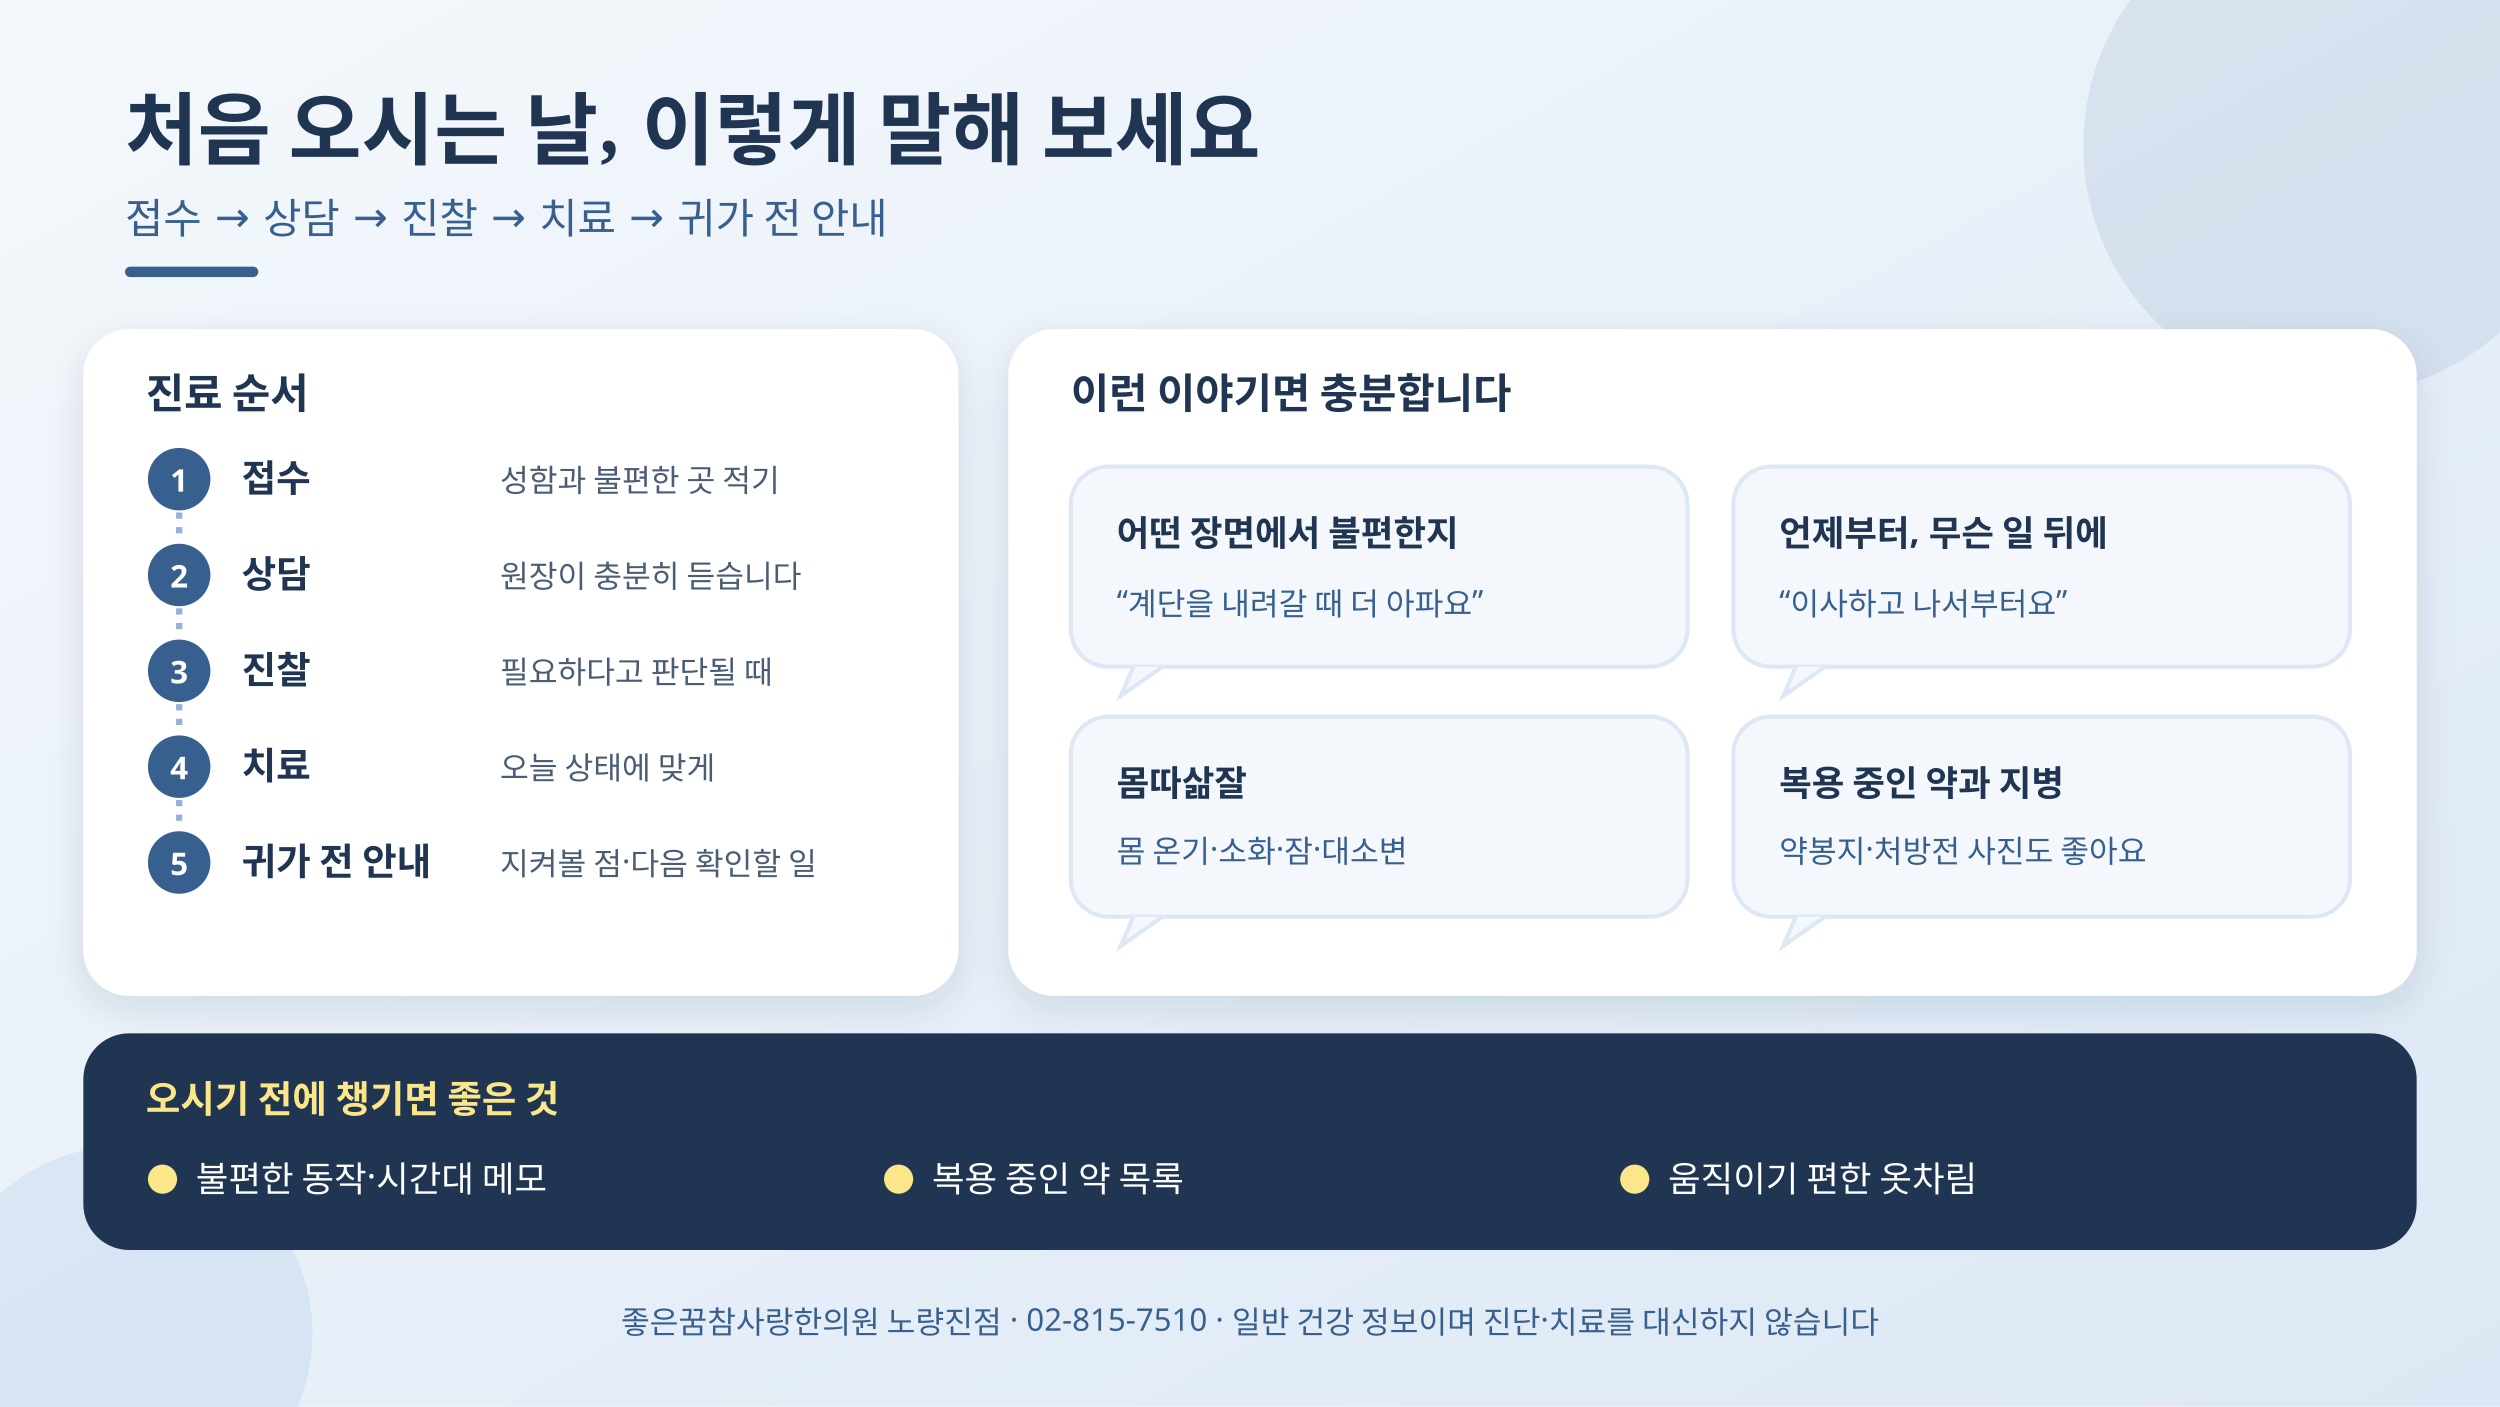
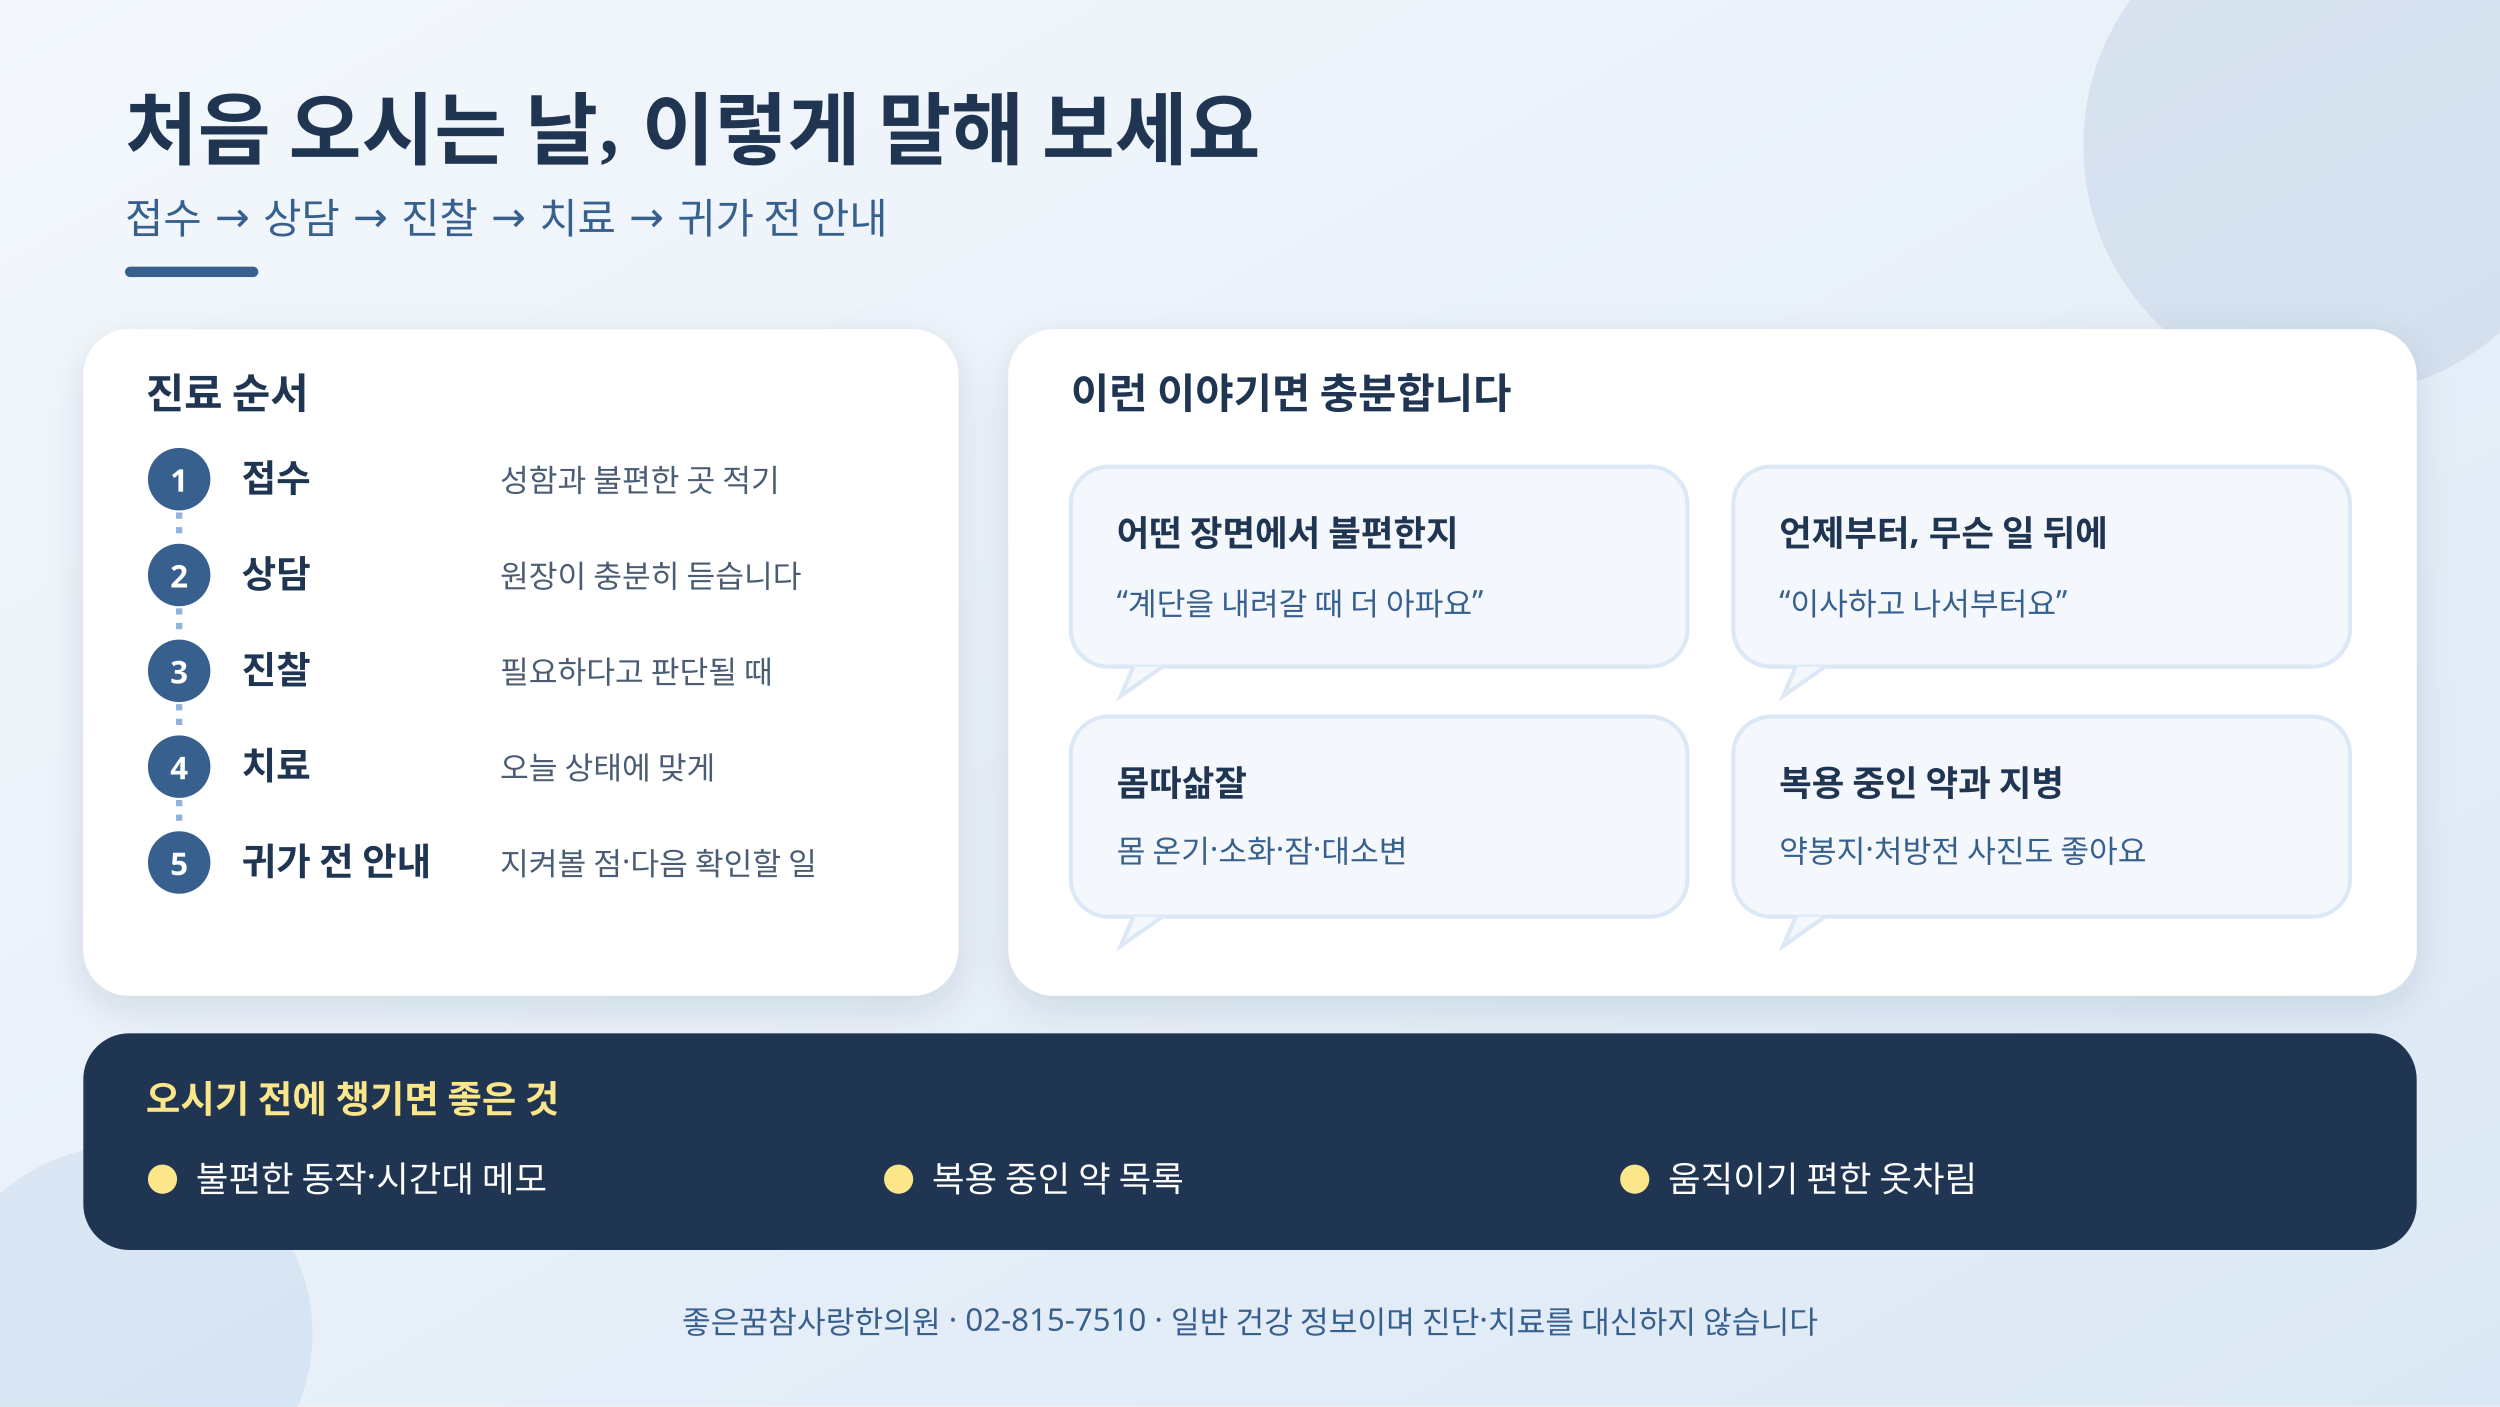
<svg xmlns="http://www.w3.org/2000/svg" viewBox="0 0 1200 675" width="1200" height="675">
  <defs>
    <linearGradient id="bg" x1="0" y1="0" x2="1" y2="1">
      <stop offset="0" stop-color="#F4F8FC" />
      <stop offset="1" stop-color="#DCE8F5" />
    </linearGradient>
    <filter id="sh" x="-10%" y="-10%" width="120%" height="130%">
      <feDropShadow dx="0" dy="6" stdDeviation="9" flood-color="#1F3552" flood-opacity="0.12" />
    </filter>
  </defs>
  <rect width="1200" height="675" fill="url(#bg)" />
  <circle cx="1120" cy="70" r="120" fill="#38608F" opacity="0.10" />
  <circle cx="60" cy="640" r="90" fill="#90B2DD" opacity="0.18" />
  <text x="60" y="76" font-family="'Nanum Myeongjo','Noto Serif KR','Malgun Gothic',serif" font-size="38" font-weight="800" fill="#1F3552">처음 오시는 날, 이렇게 말해 보세요</text>
  <text x="60" y="112" font-family="'Noto Sans KR','Malgun Gothic','Apple SD Gothic Neo',sans-serif" font-size="20" fill="#38608F">접수 → 상담 → 진찰 → 치료 → 귀가 전 안내</text>
  <rect x="60" y="128" width="64" height="5" rx="2.5" fill="#38608F" />
  <rect x="40" y="158" width="420" height="320" rx="22" fill="#fff" filter="url(#sh)" />
  <text x="70" y="196" font-family="'Noto Sans KR','Malgun Gothic','Apple SD Gothic Neo',sans-serif" font-size="20" font-weight="700" fill="#1F3552" text-anchor="start">
    <tspan x="70" dy="0">진료 순서</tspan>
  </text>
  <circle cx="86" cy="230" r="15" fill="#38608F" />
  <text x="86" y="236" font-family="'Noto Sans KR','Malgun Gothic','Apple SD Gothic Neo',sans-serif" font-size="15" font-weight="700" fill="#fff" text-anchor="middle">
    <tspan x="86" dy="0">1</tspan>
  </text>
  <path d="M86 246 v14" stroke="#90B2DD" stroke-width="3" stroke-dasharray="3 4" />
  <text x="116" y="236" font-family="'Noto Sans KR','Malgun Gothic','Apple SD Gothic Neo',sans-serif" font-size="18" font-weight="700" fill="#1F3552" text-anchor="start">
    <tspan x="116" dy="0">접수</tspan>
  </text>
  <text x="240" y="236" font-family="'Noto Sans KR','Malgun Gothic','Apple SD Gothic Neo',sans-serif" font-size="15" font-weight="400" fill="#4A5D75" text-anchor="start">
    <tspan x="240" dy="0">성함과 불편한 곳 적기</tspan>
  </text>
  <circle cx="86" cy="276" r="15" fill="#38608F" />
  <text x="86" y="282" font-family="'Noto Sans KR','Malgun Gothic','Apple SD Gothic Neo',sans-serif" font-size="15" font-weight="700" fill="#fff" text-anchor="middle">
    <tspan x="86" dy="0">2</tspan>
  </text>
  <path d="M86 292 v14" stroke="#90B2DD" stroke-width="3" stroke-dasharray="3 4" />
  <text x="116" y="282" font-family="'Noto Sans KR','Malgun Gothic','Apple SD Gothic Neo',sans-serif" font-size="18" font-weight="700" fill="#1F3552" text-anchor="start">
    <tspan x="116" dy="0">상담</tspan>
  </text>
  <text x="240" y="282" font-family="'Noto Sans KR','Malgun Gothic','Apple SD Gothic Neo',sans-serif" font-size="15" font-weight="400" fill="#4A5D75" text-anchor="start">
    <tspan x="240" dy="0">원장이 충분히 듣습니다</tspan>
  </text>
  <circle cx="86" cy="322" r="15" fill="#38608F" />
  <text x="86" y="328" font-family="'Noto Sans KR','Malgun Gothic','Apple SD Gothic Neo',sans-serif" font-size="15" font-weight="700" fill="#fff" text-anchor="middle">
    <tspan x="86" dy="0">3</tspan>
  </text>
  <path d="M86 338 v14" stroke="#90B2DD" stroke-width="3" stroke-dasharray="3 4" />
  <text x="116" y="328" font-family="'Noto Sans KR','Malgun Gothic','Apple SD Gothic Neo',sans-serif" font-size="18" font-weight="700" fill="#1F3552" text-anchor="start">
    <tspan x="116" dy="0">진찰</tspan>
  </text>
  <text x="240" y="328" font-family="'Noto Sans KR','Malgun Gothic','Apple SD Gothic Neo',sans-serif" font-size="15" font-weight="400" fill="#4A5D75" text-anchor="start">
    <tspan x="240" dy="0">필요하다고 판단될 때</tspan>
  </text>
  <circle cx="86" cy="368" r="15" fill="#38608F" />
  <text x="86" y="374" font-family="'Noto Sans KR','Malgun Gothic','Apple SD Gothic Neo',sans-serif" font-size="15" font-weight="700" fill="#fff" text-anchor="middle">
    <tspan x="86" dy="0">4</tspan>
  </text>
  <path d="M86 384 v14" stroke="#90B2DD" stroke-width="3" stroke-dasharray="3 4" />
  <text x="116" y="374" font-family="'Noto Sans KR','Malgun Gothic','Apple SD Gothic Neo',sans-serif" font-size="18" font-weight="700" fill="#1F3552" text-anchor="start">
    <tspan x="116" dy="0">치료</tspan>
  </text>
  <text x="240" y="374" font-family="'Noto Sans KR','Malgun Gothic','Apple SD Gothic Neo',sans-serif" font-size="15" font-weight="400" fill="#4A5D75" text-anchor="start">
    <tspan x="240" dy="0">오늘 상태에 맞게</tspan>
  </text>
  <circle cx="86" cy="414" r="15" fill="#38608F" />
  <text x="86" y="420" font-family="'Noto Sans KR','Malgun Gothic','Apple SD Gothic Neo',sans-serif" font-size="15" font-weight="700" fill="#fff" text-anchor="middle">
    <tspan x="86" dy="0">5</tspan>
  </text>
  <text x="116" y="420" font-family="'Noto Sans KR','Malgun Gothic','Apple SD Gothic Neo',sans-serif" font-size="18" font-weight="700" fill="#1F3552" text-anchor="start">
    <tspan x="116" dy="0">귀가 전 안내</tspan>
  </text>
  <text x="240" y="420" font-family="'Noto Sans KR','Malgun Gothic','Apple SD Gothic Neo',sans-serif" font-size="15" font-weight="400" fill="#4A5D75" text-anchor="start">
    <tspan x="240" dy="0">지켜볼 점·다음 확인할 일</tspan>
  </text>
  <rect x="484" y="158" width="676" height="320" rx="22" fill="#fff" filter="url(#sh)" />
  <text x="514" y="196" font-family="'Noto Sans KR','Malgun Gothic','Apple SD Gothic Neo',sans-serif" font-size="20" font-weight="700" fill="#1F3552" text-anchor="start">
    <tspan x="514" dy="0">이런 이야기면 충분합니다</tspan>
  </text>
  <rect x="514" y="224" width="296" height="96" rx="18" fill="#F4F8FC" stroke="#DCE8F5" stroke-width="2" />
  <path d="M544 320 l-6 14 l20 -14" fill="#F4F8FC" stroke="#DCE8F5" stroke-width="2" />
  <text x="536" y="262" font-family="'Noto Sans KR','Malgun Gothic','Apple SD Gothic Neo',sans-serif" font-size="17" font-weight="700" fill="#1F3552" text-anchor="start">
    <tspan x="536" dy="0">어떤 장면에서 불편한지</tspan>
  </text>
  <text x="536" y="294" font-family="'Noto Sans KR','Malgun Gothic','Apple SD Gothic Neo',sans-serif" font-size="15" font-weight="400" fill="#38608F" text-anchor="start">
    <tspan x="536" dy="0">“계단을 내려갈 때 더 아파요”</tspan>
  </text>
  <rect x="832" y="224" width="296" height="96" rx="18" fill="#F4F8FC" stroke="#DCE8F5" stroke-width="2" />
  <path d="M862 320 l-6 14 l20 -14" fill="#F4F8FC" stroke="#DCE8F5" stroke-width="2" />
  <text x="854" y="262" font-family="'Noto Sans KR','Malgun Gothic','Apple SD Gothic Neo',sans-serif" font-size="17" font-weight="700" fill="#1F3552" text-anchor="start">
    <tspan x="854" dy="0">언제부터, 무슨 일 뒤에</tspan>
  </text>
  <text x="854" y="294" font-family="'Noto Sans KR','Malgun Gothic','Apple SD Gothic Neo',sans-serif" font-size="15" font-weight="400" fill="#38608F" text-anchor="start">
    <tspan x="854" dy="0">“이사하고 나서부터요”</tspan>
  </text>
  <rect x="514" y="344" width="296" height="96" rx="18" fill="#F4F8FC" stroke="#DCE8F5" stroke-width="2" />
  <path d="M544 440 l-6 14 l20 -14" fill="#F4F8FC" stroke="#DCE8F5" stroke-width="2" />
  <text x="536" y="382" font-family="'Noto Sans KR','Malgun Gothic','Apple SD Gothic Neo',sans-serif" font-size="17" font-weight="700" fill="#1F3552" text-anchor="start">
    <tspan x="536" dy="0">몸따삶잘</tspan>
  </text>
  <text x="536" y="414" font-family="'Noto Sans KR','Malgun Gothic','Apple SD Gothic Neo',sans-serif" font-size="15" font-weight="400" fill="#38608F" text-anchor="start">
    <tspan x="536" dy="0">몸 온기·소화·잠·대소변</tspan>
  </text>
  <rect x="832" y="344" width="296" height="96" rx="18" fill="#F4F8FC" stroke="#DCE8F5" stroke-width="2" />
  <path d="M862 440 l-6 14 l20 -14" fill="#F4F8FC" stroke="#DCE8F5" stroke-width="2" />
  <text x="854" y="382" font-family="'Noto Sans KR','Malgun Gothic','Apple SD Gothic Neo',sans-serif" font-size="17" font-weight="700" fill="#1F3552" text-anchor="start">
    <tspan x="854" dy="0">복용 중인 약과 지병</tspan>
  </text>
  <text x="854" y="414" font-family="'Noto Sans KR','Malgun Gothic','Apple SD Gothic Neo',sans-serif" font-size="15" font-weight="400" fill="#38608F" text-anchor="start">
    <tspan x="854" dy="0">약봉지·처방전 사진도 좋아요</tspan>
  </text>
  <rect x="40" y="496" width="1120" height="104" rx="22" fill="#1F3552" />
  <text x="70" y="534" font-family="'Noto Sans KR','Malgun Gothic','Apple SD Gothic Neo',sans-serif" font-size="18" font-weight="700" fill="#FBE78A" text-anchor="start">
    <tspan x="70" dy="0">오시기 전에 챙기면 좋은 것</tspan>
  </text>
  <circle cx="78.0" cy="566" r="7" fill="#FBE78A" />
  <text x="94.0" y="572" font-family="'Noto Sans KR','Malgun Gothic','Apple SD Gothic Neo',sans-serif" font-size="17" font-weight="400" fill="#fff" text-anchor="start">
    <tspan x="94.0" dy="0">불편한 동작·시간대 메모</tspan>
  </text>
  <circle cx="431.333" cy="566" r="7" fill="#FBE78A" />
  <text x="447.333" y="572" font-family="'Noto Sans KR','Malgun Gothic','Apple SD Gothic Neo',sans-serif" font-size="17" font-weight="400" fill="#fff" text-anchor="start">
    <tspan x="447.333" dy="0">복용 중인 약 목록</tspan>
  </text>
  <circle cx="784.667" cy="566" r="7" fill="#FBE78A" />
  <text x="800.667" y="572" font-family="'Noto Sans KR','Malgun Gothic','Apple SD Gothic Neo',sans-serif" font-size="17" font-weight="400" fill="#fff" text-anchor="start">
    <tspan x="800.667" dy="0">움직이기 편한 옷차림</tspan>
  </text>
  <text x="600" y="640" font-family="'Noto Sans KR','Malgun Gothic','Apple SD Gothic Neo',sans-serif" font-size="15" font-weight="400" fill="#38608F" text-anchor="middle">
-     <tspan x="600" dy="0">좋은꿈참사랑한의원 노량진점 · 02-815-7510 · 일반 건강 정보이며 진단·치료를 대신하지 않습니다</tspan>
+     <tspan x="600" dy="0">좋은꿈참사랑한의원 · 02-815-7510 · 일반 건강 정보이며 진단·치료를 대신하지 않습니다</tspan>
  </text>
</svg>
